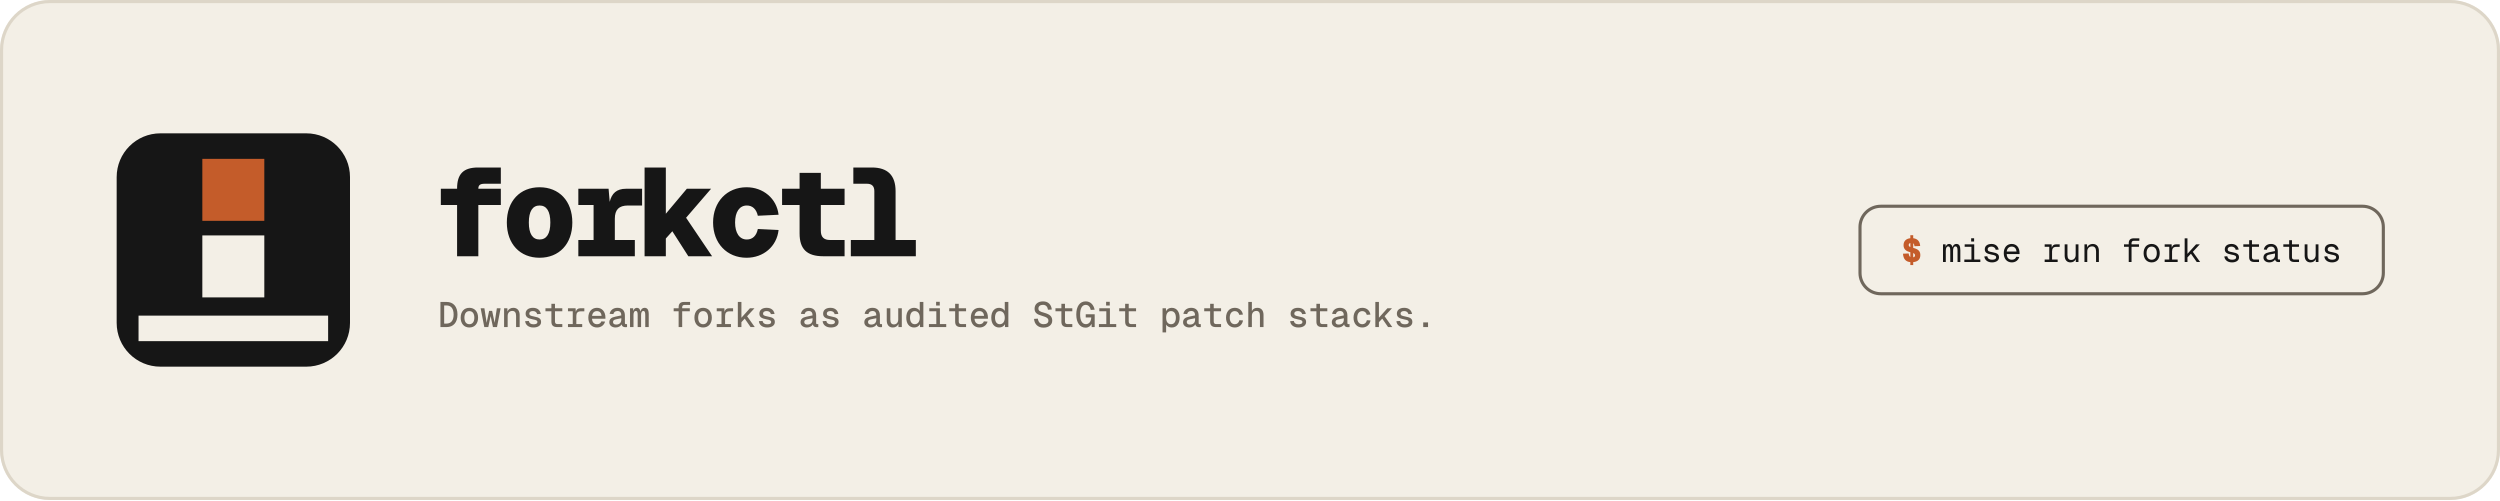
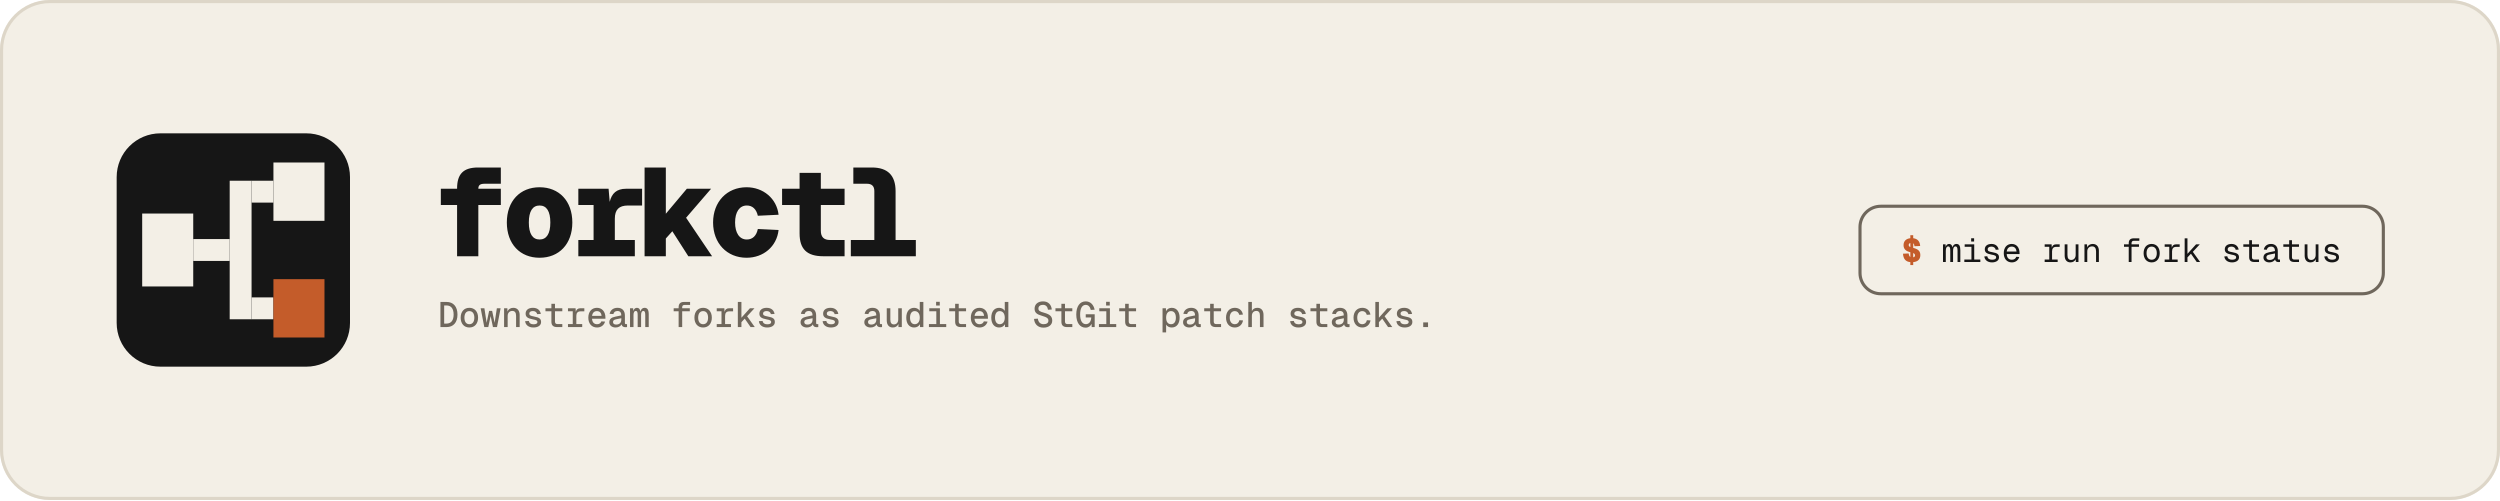
<svg xmlns="http://www.w3.org/2000/svg" width="1200" height="240" viewBox="0 0 1200 240" role="img" aria-label="forkctl — Downstream forks as audited StGit patch stacks.">
  <rect width="1200" height="240" rx="24" fill="#f3efe6" />
  <rect x="0.75" y="0.75" width="1198.5" height="238.5" rx="23.25" fill="none" stroke="#ddd6c8" stroke-width="1.5" />
  <rect x="56" y="64" width="112" height="112" rx="21" fill="#161616" />
-   <rect x="66.5" y="151.5" width="91" height="12.25" fill="#f3efe6" />
-   <rect x="97.12" y="113" width="29.75" height="29.75" fill="#f3efe6" />
-   <rect x="97.12" y="76.25" width="29.75" height="29.75" fill="#c45c2a" />
+   <rect x="68.25" y="102.5" width="24.5" height="35" fill="#f3efe6" />
+   <rect x="92.75" y="114.75" width="17.5" height="10.5" fill="#f3efe6" />
+   <rect x="110.25" y="86.75" width="10.5" height="66.5" fill="#f3efe6" />
+   <rect x="120.75" y="86.75" width="10.5" height="10.5" fill="#f3efe6" />
+   <rect x="120.75" y="142.75" width="10.5" height="10.5" fill="#f3efe6" />
+   <rect x="131.25" y="78" width="24.5" height="28" fill="#f3efe6" />
+   <rect x="131.25" y="134" width="24.5" height="28" fill="#c45c2a" />
  <path d="M219.4 123H229.6V98.4H240.4V90.6H229.6C229.6 88.92 230.38 88.2 232.6 88.2H240.4V80.4H229.48C222.46 80.4 219.4 83.46 219.4 90.48V90.6H211.6V98.4H219.4ZM259 123.72C268.36 123.72 274.72 117.12 274.72 106.8C274.72 96.48 268.36 89.88 259 89.88C249.64 89.88 243.28 96.48 243.28 106.8C243.28 117.12 249.64 123.72 259 123.72ZM259 114.96C255.64 114.96 253.84 112.2 253.84 106.8C253.84 101.4 255.64 98.64 259 98.64C262.36 98.64 264.16 101.4 264.16 106.8C264.16 112.2 262.36 114.96 259 114.96ZM277.6 123H304.72V115.2H295.12V105C295.12 100.68 297.04 98.64 301.48 98.64H308.2V90.6H300.52C295.96 90.6 293.62 92.82 292.66 96.9L292.12 90.6H277.6V98.4H284.92V115.2H277.6ZM309.4 123H319.6V114.48L322.72 111L330.4 123H341.8L329.32 104.52L341.32 90.6H329.68L319.6 102.6V80.4H309.4ZM358.36 123.72C366.4 123.72 372.82 118.38 373.72 110.4L363.76 109.92C363.1 113.16 361.24 114.96 358.48 114.96C354.94 114.96 352.84 111.84 352.84 106.8C352.84 101.76 354.94 98.64 358.48 98.64C361.18 98.64 363.04 100.38 363.76 103.56L373.72 103.08C372.82 95.22 366.28 89.88 358.36 89.88C348.94 89.88 342.28 96.84 342.28 106.8C342.28 116.76 348.94 123.72 358.36 123.72ZM395.2 123H405.4V115.2H398.44C395.44 115.2 394 113.76 394 110.76V98.4H405.4V90.6H394V82.98H383.8V90.6H375.4V98.4H383.8V112.08C383.8 119.52 387.28 123 395.2 123ZM408.4 123H439.6V115.2H429.88V91.8C429.88 84.18 426.1 80.4 418.48 80.4H409.6V88.2H416.2C418.48 88.2 419.68 89.4 419.68 91.68V115.2H408.4Z" fill="#161616" />
  <path d="M211.41 157H214.35C217.56 157 219.59 154.86 219.59 150.98C219.59 147.11 217.56 144.93 214.35 144.93H211.41ZM213.2 155.32V146.61H214.3C216.48 146.61 217.74 148.07 217.74 150.98C217.74 153.87 216.48 155.32 214.3 155.32ZM225.3 157.2C227.82 157.2 229.48 155.37 229.48 152.48C229.48 149.59 227.82 147.75 225.3 147.75C222.77 147.75 221.12 149.59 221.12 152.48C221.12 155.37 222.77 157.2 225.3 157.2ZM225.3 155.62C223.77 155.62 222.92 154.45 222.92 152.48C222.92 150.51 223.77 149.33 225.3 149.33C226.81 149.33 227.68 150.51 227.68 152.48C227.68 154.45 226.81 155.62 225.3 155.62ZM232.46 157H234.38L235.5 151.71L236.62 157H238.56L240.29 147.96H238.49L237.42 154.94L236.23 149.23H234.77L233.58 154.94L232.51 147.96H230.71ZM241.96 157H243.68V151.65C243.68 150.08 244.66 149.25 245.92 149.25C247.13 149.25 247.72 150.05 247.72 151.61V157H249.44V151.17C249.44 149.23 248.44 147.75 246.41 147.75C245.16 147.75 244.05 148.33 243.57 149.59L243.54 147.96H241.96ZM256.04 157.2C258.23 157.2 259.72 156.22 259.72 154.59C259.72 153.09 258.98 152.38 256.24 151.9C254.61 151.59 254.06 151.34 254.06 150.52C254.06 149.84 254.59 149.3 255.81 149.3C256.95 149.3 257.65 149.93 257.84 150.79L259.59 150.69C259.33 149.13 258.21 147.75 255.81 147.75C253.5 147.75 252.3 148.94 252.3 150.52C252.3 152.05 253.13 152.82 255.8 153.31C257.6 153.63 257.97 153.92 257.97 154.6C257.97 155.32 257.28 155.66 256.05 155.66C254.73 155.66 254 155.06 253.83 154.06L252.07 154.16C252.21 155.86 253.6 157.2 256.04 157.2ZM267.39 157H269.91V155.56H267.58C266.78 155.56 266.39 155.16 266.39 154.31V149.4H269.91V147.96H266.39V145.83H264.67V147.96H261.82V149.4H264.67V154.4C264.67 156.17 265.56 157 267.39 157ZM272.63 157H279.46V155.56H276.64V151.63C276.64 150.2 277.32 149.45 278.63 149.45H280.48V147.96H278.56C277.4 147.96 276.67 148.53 276.38 149.72L276.28 147.96H272.63V149.4H274.92V155.56H272.63ZM286.58 157.2C288.54 157.2 289.93 156.08 290.44 154.37L288.66 154.25C288.37 155.08 287.66 155.62 286.6 155.62C285.17 155.62 284.27 154.72 284.17 152.99H290.61V152.51C290.61 149.52 288.93 147.75 286.53 147.75C284.02 147.75 282.39 149.62 282.39 152.48C282.39 155.35 284.03 157.2 286.58 157.2ZM284.19 151.61C284.39 150.12 285.24 149.33 286.52 149.33C287.74 149.33 288.62 150.06 288.74 151.61ZM295.48 157.2C296.78 157.2 297.89 156.59 298.35 155.71L298.37 155.74C298.57 156.63 299.18 157.05 300.2 157.05C300.51 157.05 300.85 157.02 300.98 157V155.59H300.47C300.12 155.59 299.95 155.45 299.95 155.03V151.46C299.95 149.15 298.71 147.75 296.39 147.75C294.32 147.75 292.96 148.91 292.62 150.64L294.42 150.76C294.66 149.83 295.25 149.28 296.39 149.28C297.62 149.28 298.23 150 298.23 151.39L295.31 152C293.4 152.38 292.47 153.19 292.47 154.72C292.47 156.22 293.78 157.2 295.48 157.2ZM295.73 155.79C294.8 155.79 294.25 155.35 294.25 154.59C294.25 153.87 294.63 153.48 295.71 153.26L298.23 152.75V153.45C298.23 154.86 297.38 155.79 295.73 155.79ZM302.41 157H304.08V151.22C304.08 149.84 304.52 149.25 305.17 149.25C305.83 149.25 306.08 149.79 306.08 151.19V157H307.72V151.22C307.72 149.84 308.16 149.25 308.79 149.25C309.42 149.25 309.72 149.74 309.72 151.19V157H311.39V150.9C311.39 148.67 310.76 147.75 309.35 147.75C308.41 147.75 307.72 148.4 307.41 149.49L307.39 149.45C307.17 148.33 306.64 147.75 305.73 147.75C304.88 147.75 304.26 148.31 303.96 149.3L303.91 147.96H302.41ZM325.74 157H327.45V149.4H331.11V147.96H327.45V147.5C327.45 146.8 327.79 146.38 328.49 146.38H331.24V144.93H328.32C326.55 144.93 325.74 145.81 325.74 147.48V147.96H323.36V149.4H325.74ZM337.5 157.2C340.02 157.2 341.68 155.37 341.68 152.48C341.68 149.59 340.02 147.75 337.5 147.75C334.97 147.75 333.32 149.59 333.32 152.48C333.32 155.37 334.97 157.2 337.5 157.2ZM337.5 155.62C335.97 155.62 335.12 154.45 335.12 152.48C335.12 150.51 335.97 149.33 337.5 149.33C339.01 149.33 339.88 150.51 339.88 152.48C339.88 154.45 339.01 155.62 337.5 155.62ZM344.03 157H350.86V155.56H348.04V151.63C348.04 150.2 348.72 149.45 350.03 149.45H351.88V147.96H349.96C348.8 147.96 348.07 148.53 347.78 149.72L347.68 147.96H344.03V149.4H346.32V155.56H344.03ZM354.16 157H355.88V154.64L357.47 152.95L360.28 157H362.3L358.61 151.8L362.15 147.96H359.96L355.88 152.51V144.93H354.16ZM368.24 157.2C370.43 157.2 371.92 156.22 371.92 154.59C371.92 153.09 371.18 152.38 368.44 151.9C366.81 151.59 366.26 151.34 366.26 150.52C366.26 149.84 366.79 149.3 368.01 149.3C369.15 149.3 369.85 149.93 370.04 150.79L371.79 150.69C371.53 149.13 370.41 147.75 368.01 147.75C365.7 147.75 364.5 148.94 364.5 150.52C364.5 152.05 365.33 152.82 368 153.31C369.8 153.63 370.17 153.92 370.17 154.6C370.17 155.32 369.48 155.66 368.25 155.66C366.93 155.66 366.2 155.06 366.03 154.06L364.27 154.16C364.41 155.86 365.8 157.2 368.24 157.2ZM387.28 157.2C388.58 157.2 389.69 156.59 390.15 155.71L390.17 155.74C390.37 156.63 390.98 157.05 392 157.05C392.31 157.05 392.65 157.02 392.78 157V155.59H392.27C391.92 155.59 391.75 155.45 391.75 155.03V151.46C391.75 149.15 390.51 147.75 388.19 147.75C386.12 147.75 384.76 148.91 384.42 150.64L386.22 150.76C386.46 149.83 387.05 149.28 388.19 149.28C389.42 149.28 390.03 150 390.03 151.39L387.11 152C385.2 152.38 384.27 153.19 384.27 154.72C384.27 156.22 385.58 157.2 387.28 157.2ZM387.53 155.79C386.6 155.79 386.05 155.35 386.05 154.59C386.05 153.87 386.43 153.48 387.51 153.26L390.03 152.75V153.45C390.03 154.86 389.18 155.79 387.53 155.79ZM398.84 157.2C401.03 157.2 402.52 156.22 402.52 154.59C402.52 153.09 401.78 152.38 399.04 151.9C397.41 151.59 396.86 151.34 396.86 150.52C396.86 149.84 397.39 149.3 398.61 149.3C399.75 149.3 400.45 149.93 400.64 150.79L402.39 150.69C402.13 149.13 401.01 147.75 398.61 147.75C396.3 147.75 395.1 148.94 395.1 150.52C395.1 152.05 395.93 152.82 398.6 153.31C400.4 153.63 400.77 153.92 400.77 154.6C400.77 155.32 400.08 155.66 398.85 155.66C397.53 155.66 396.8 155.06 396.63 154.06L394.87 154.16C395.01 155.86 396.4 157.2 398.84 157.2ZM417.88 157.2C419.18 157.2 420.29 156.59 420.75 155.71L420.77 155.74C420.97 156.63 421.58 157.05 422.6 157.05C422.91 157.05 423.25 157.02 423.38 157V155.59H422.87C422.52 155.59 422.35 155.45 422.35 155.03V151.46C422.35 149.15 421.11 147.75 418.79 147.75C416.72 147.75 415.36 148.91 415.02 150.64L416.82 150.76C417.06 149.83 417.65 149.28 418.79 149.28C420.02 149.28 420.63 150 420.63 151.39L417.71 152C415.8 152.38 414.87 153.19 414.87 154.72C414.87 156.22 416.18 157.2 417.88 157.2ZM418.13 155.79C417.2 155.79 416.65 155.35 416.65 154.59C416.65 153.87 417.03 153.48 418.11 153.26L420.63 152.75V153.45C420.63 154.86 419.78 155.79 418.13 155.79ZM428.52 157.2C429.83 157.2 430.78 156.59 431.25 155.49V157H432.87V147.96H431.15V153.29C431.15 154.82 430.34 155.71 429.08 155.71C427.92 155.71 427.36 154.99 427.36 153.36V147.96H425.64V153.8C425.64 155.96 426.77 157.2 428.52 157.2ZM438.79 157.2C440.06 157.2 441.05 156.59 441.56 155.62L441.61 157H443.21V144.93H441.49V149.23C441.05 148.43 440.06 147.75 438.79 147.75C436.47 147.75 435.01 149.55 435.01 152.48C435.01 155.4 436.47 157.2 438.79 157.2ZM439.07 155.62C437.65 155.62 436.81 154.43 436.81 152.48C436.81 150.49 437.65 149.33 439.04 149.33C440.57 149.33 441.49 150.51 441.49 152.48C441.49 154.43 440.55 155.62 439.07 155.62ZM449.33 146.65H451.09V144.86H449.33ZM445.89 157H454.19V155.56H451.16V147.96H446.06V149.4H449.43V155.56H445.89ZM461.19 157H463.71V155.56H461.38C460.58 155.56 460.19 155.16 460.19 154.31V149.4H463.71V147.96H460.19V145.83H458.47V147.96H455.62V149.4H458.47V154.4C458.47 156.17 459.36 157 461.19 157ZM470.18 157.2C472.14 157.2 473.53 156.08 474.04 154.37L472.26 154.25C471.97 155.08 471.26 155.62 470.2 155.62C468.77 155.62 467.87 154.72 467.77 152.99H474.21V152.51C474.21 149.52 472.53 147.75 470.13 147.75C467.62 147.75 465.99 149.62 465.99 152.48C465.99 155.35 467.63 157.2 470.18 157.2ZM467.79 151.61C467.99 150.12 468.84 149.33 470.12 149.33C471.34 149.33 472.22 150.06 472.34 151.61ZM479.59 157.2C480.86 157.2 481.85 156.59 482.36 155.62L482.41 157H484.01V144.93H482.29V149.23C481.85 148.43 480.86 147.75 479.59 147.75C477.27 147.75 475.81 149.55 475.81 152.48C475.81 155.4 477.27 157.2 479.59 157.2ZM479.87 155.62C478.45 155.62 477.61 154.43 477.61 152.48C477.61 150.49 478.45 149.33 479.84 149.33C481.37 149.33 482.29 150.51 482.29 152.48C482.29 154.43 481.35 155.62 479.87 155.62ZM500.85 157.27C503.39 157.27 505.07 155.93 505.07 153.92C505.07 151.97 504.07 150.91 501.18 150.12C499.03 149.54 498.44 149.13 498.44 148.07C498.44 147.02 499.29 146.32 500.61 146.32C502.06 146.32 502.84 147.28 503.03 148.67L504.86 148.57C504.63 146.24 503.18 144.66 500.67 144.66C498.13 144.66 496.6 146.09 496.6 148.16C496.6 150.03 497.64 150.9 500.12 151.58C502.65 152.29 503.23 152.87 503.23 153.92C503.23 155.01 502.4 155.61 500.92 155.61C499.39 155.61 498.39 154.69 498.17 152.95L496.33 153.07C496.53 155.61 498.23 157.27 500.85 157.27ZM512.19 157H514.71V155.56H512.38C511.58 155.56 511.19 155.16 511.19 154.31V149.4H514.71V147.96H511.19V145.83H509.47V147.96H506.62V149.4H509.47V154.4C509.47 156.17 510.36 157 512.19 157ZM521.08 157.27C522.51 157.27 523.43 156.54 523.96 155.45L524.01 157H525.45V150.85H521.15V152.39H523.8C523.73 154.31 522.78 155.59 521.24 155.59C519.47 155.59 518.46 153.94 518.46 150.98C518.46 148.01 519.43 146.34 521.15 146.34C522.44 146.34 523.24 147.29 523.58 148.77L525.43 148.65C524.91 146.24 523.41 144.66 521.13 144.66C518.29 144.66 516.61 147.09 516.61 150.98C516.61 155.08 518.48 157.27 521.08 157.27ZM530.93 146.65H532.69V144.86H530.93ZM527.49 157H535.79V155.56H532.76V147.96H527.66V149.4H531.03V155.56H527.49ZM542.79 157H545.31V155.56H542.98C542.18 155.56 541.79 155.16 541.79 154.31V149.4H545.31V147.96H541.79V145.83H540.07V147.96H537.22V149.4H540.07V154.4C540.07 156.17 540.96 157 542.79 157ZM558.02 159.55H559.74V155.79C560.23 156.69 561.24 157.2 562.43 157.2C565.03 157.2 566.22 155.03 566.22 152.48C566.22 149.93 565.03 147.75 562.43 147.75C561.19 147.75 560.2 148.33 559.67 149.42L559.66 147.96H558.02ZM562.1 155.62C560.66 155.62 559.74 154.57 559.74 152.48C559.74 150.39 560.68 149.33 562.1 149.33C563.55 149.33 564.42 150.46 564.42 152.48C564.42 154.5 563.55 155.62 562.1 155.62ZM570.88 157.2C572.18 157.2 573.29 156.59 573.75 155.71L573.77 155.74C573.97 156.63 574.58 157.05 575.6 157.05C575.91 157.05 576.25 157.02 576.38 157V155.59H575.87C575.52 155.59 575.35 155.45 575.35 155.03V151.46C575.35 149.15 574.11 147.75 571.79 147.75C569.72 147.75 568.36 148.91 568.02 150.64L569.82 150.76C570.06 149.83 570.65 149.28 571.79 149.28C573.02 149.28 573.63 150 573.63 151.39L570.71 152C568.8 152.38 567.87 153.19 567.87 154.72C567.87 156.22 569.18 157.2 570.88 157.2ZM571.13 155.79C570.2 155.79 569.65 155.35 569.65 154.59C569.65 153.87 570.03 153.48 571.11 153.26L573.63 152.75V153.45C573.63 154.86 572.78 155.79 571.13 155.79ZM583.59 157H586.11V155.56H583.78C582.98 155.56 582.59 155.16 582.59 154.31V149.4H586.11V147.96H582.59V145.83H580.87V147.96H578.02V149.4H580.87V154.4C580.87 156.17 581.76 157 583.59 157ZM592.7 157.2C594.78 157.2 596.31 155.86 596.65 153.8L594.9 153.7C594.64 154.98 593.79 155.62 592.72 155.62C591.19 155.62 590.27 154.43 590.27 152.48C590.27 150.52 591.19 149.33 592.72 149.33C593.79 149.33 594.57 149.98 594.85 151.12L596.6 151C596.26 148.96 594.76 147.75 592.7 147.75C590.17 147.75 588.49 149.62 588.49 152.48C588.49 155.33 590.17 157.2 592.7 157.2ZM599.18 157H600.9V151.66C600.9 150.1 601.76 149.25 603.06 149.25C604.2 149.25 604.77 149.98 604.77 151.61V157H606.49V151.17C606.49 149.15 605.49 147.75 603.57 147.75C602.34 147.75 601.37 148.25 600.9 149.33V144.93H599.18ZM623.24 157.2C625.43 157.2 626.93 156.22 626.93 154.59C626.93 153.09 626.18 152.38 623.44 151.9C621.81 151.59 621.26 151.34 621.26 150.52C621.26 149.84 621.79 149.3 623.02 149.3C624.15 149.3 624.85 149.93 625.04 150.79L626.79 150.69C626.53 149.13 625.41 147.75 623.02 147.75C620.7 147.75 619.5 148.94 619.5 150.52C619.5 152.05 620.33 152.82 623 153.31C624.8 153.63 625.17 153.92 625.17 154.6C625.17 155.32 624.48 155.66 623.25 155.66C621.93 155.66 621.2 155.06 621.03 154.06L619.28 154.16C619.41 155.86 620.81 157.2 623.24 157.2ZM634.59 157H637.11V155.56H634.78C633.98 155.56 633.59 155.16 633.59 154.31V149.4H637.11V147.96H633.59V145.83H631.87V147.96H629.02V149.4H631.87V154.4C631.87 156.17 632.76 157 634.59 157ZM642.28 157.2C643.59 157.2 644.69 156.59 645.15 155.71L645.17 155.74C645.37 156.63 645.98 157.05 647 157.05C647.31 157.05 647.65 157.02 647.78 157V155.59H647.27C646.92 155.59 646.75 155.45 646.75 155.03V151.46C646.75 149.15 645.51 147.75 643.19 147.75C641.12 147.75 639.76 148.91 639.42 150.64L641.22 150.76C641.46 149.83 642.06 149.28 643.19 149.28C644.42 149.28 645.03 150 645.03 151.39L642.11 152C640.2 152.38 639.27 153.19 639.27 154.72C639.27 156.22 640.58 157.2 642.28 157.2ZM642.53 155.79C641.6 155.79 641.05 155.35 641.05 154.59C641.05 153.87 641.43 153.48 642.51 153.26L645.03 152.75V153.45C645.03 154.86 644.18 155.79 642.53 155.79ZM653.9 157.2C655.98 157.2 657.51 155.86 657.85 153.8L656.1 153.7C655.84 154.98 654.99 155.62 653.92 155.62C652.39 155.62 651.47 154.43 651.47 152.48C651.47 150.52 652.39 149.33 653.92 149.33C654.99 149.33 655.77 149.98 656.05 151.12L657.8 151C657.46 148.96 655.96 147.75 653.9 147.75C651.37 147.75 649.69 149.62 649.69 152.48C649.69 155.33 651.37 157.2 653.9 157.2ZM660.16 157H661.88V154.64L663.48 152.95L666.28 157H668.3L664.61 151.8L668.15 147.96H665.96L661.88 152.51V144.93H660.16ZM674.24 157.2C676.43 157.2 677.93 156.22 677.93 154.59C677.93 153.09 677.18 152.38 674.44 151.9C672.81 151.59 672.26 151.34 672.26 150.52C672.26 149.84 672.79 149.3 674.02 149.3C675.15 149.3 675.85 149.93 676.04 150.79L677.79 150.69C677.53 149.13 676.41 147.75 674.02 147.75C671.7 147.75 670.5 148.94 670.5 150.52C670.5 152.05 671.33 152.82 674 153.31C675.8 153.63 676.17 153.92 676.17 154.6C676.17 155.32 675.48 155.66 674.25 155.66C672.93 155.66 672.2 155.06 672.03 154.06L670.28 154.16C670.41 155.86 671.81 157.2 674.24 157.2ZM683.14 157H685.46V154.76H683.14Z" fill="#6f675c" />
  <rect x="892.8" y="99" width="251.2" height="42" rx="10" fill="none" stroke="#6f675c" stroke-width="1.5" />
  <path d="M916.96 127.22H918.34V125.82C920.54 125.63 921.76 124.46 921.76 122.46C921.76 120.74 920.96 119.63 918.34 118.98V116.8C918.74 117.02 918.88 117.49 918.96 118.19L921.68 118.08C921.57 115.84 920.38 114.58 918.34 114.34V112.88H916.96V114.34C914.82 114.56 913.7 115.84 913.7 117.7C913.7 119.7 915.02 120.62 916.96 121.06V123.38C916.51 123.1 916.29 122.54 916.16 121.65L913.44 121.78C913.6 124.26 914.7 125.62 916.96 125.82ZM916.19 117.57C916.19 117.1 916.43 116.78 916.96 116.66V118.58C916.35 118.32 916.19 118.05 916.19 117.57ZM919.2 122.62C919.2 123.1 918.94 123.39 918.34 123.5V121.46C918.99 121.74 919.2 122.1 919.2 122.62Z" fill="#c45c2a" />
  <path d="M932.64 125.76H933.98V120.35C933.98 118.91 934.46 118.27 935.14 118.27C935.84 118.27 936.13 118.88 936.13 120.32V125.76H937.47V120.35C937.47 118.91 937.95 118.27 938.62 118.27C939.3 118.27 939.62 118.82 939.62 120.32V125.76H940.96V120.13C940.96 117.95 940.37 117.09 939.01 117.09C938.11 117.09 937.46 117.73 937.18 118.77L937.17 118.67C936.96 117.63 936.43 117.09 935.58 117.09C934.78 117.09 934.19 117.63 933.9 118.53L933.87 117.28H932.64ZM946.16 115.95H947.57V114.38H946.16ZM942.88 125.76H950.56V124.58H947.63V117.28H943.04V118.46H946.29V124.58H942.88ZM956.16 125.95C958.08 125.95 959.52 125.06 959.52 123.55C959.52 122.14 958.82 121.46 956.19 121.02C954.66 120.77 954.08 120.51 954.08 119.65C954.08 118.93 954.66 118.37 955.9 118.37C957.06 118.37 957.76 119.01 957.95 119.9L959.36 119.81C959.1 118.34 958.02 117.09 955.92 117.09C953.84 117.09 952.7 118.18 952.7 119.65C952.7 121.02 953.44 121.78 955.9 122.21C957.76 122.53 958.14 122.82 958.14 123.55C958.14 124.32 957.41 124.67 956.16 124.67C954.82 124.67 954.05 124.05 953.89 122.99L952.48 123.09C952.61 124.69 953.95 125.95 956.16 125.95ZM965.7 125.95C967.49 125.95 968.8 124.88 969.25 123.36L967.81 123.25C967.52 124.11 966.8 124.67 965.7 124.67C964.22 124.67 963.31 123.76 963.22 121.94H969.39V121.54C969.39 118.69 967.84 117.09 965.63 117.09C963.3 117.09 961.81 118.83 961.81 121.52C961.81 124.21 963.3 125.95 965.7 125.95ZM963.22 120.75C963.44 119.18 964.32 118.37 965.63 118.37C966.88 118.37 967.79 119.12 967.92 120.75ZM981.44 125.76H987.68V124.58H984.99V120.64C984.99 119.25 985.66 118.5 986.91 118.5H988.64V117.28H986.9C985.84 117.28 985.14 117.82 984.86 118.93L984.77 117.28H981.44V118.46H983.65V124.58H981.44ZM993.81 125.95C995.02 125.95 995.92 125.39 996.38 124.38V125.76H997.66V117.28H996.32V122.34C996.32 123.86 995.5 124.77 994.18 124.77C992.96 124.77 992.38 124.02 992.38 122.37V117.28H991.04V122.74C991.04 124.75 992.13 125.95 993.81 125.95ZM1000.54 125.76H1001.89V120.69C1001.89 119.12 1002.91 118.27 1004.22 118.27C1005.5 118.27 1006.11 119.12 1006.11 120.69V125.76H1007.46V120.3C1007.46 118.51 1006.45 117.09 1004.51 117.09C1003.34 117.09 1002.27 117.63 1001.81 118.8L1001.78 117.28H1000.54ZM1021.79 125.76H1023.14V118.46H1026.72V117.28H1023.14V116.74C1023.14 116.03 1023.49 115.58 1024.16 115.58H1026.88V114.4H1024.16C1022.56 114.4 1021.79 115.23 1021.79 116.74V117.28H1019.52V118.46H1021.79ZM1032.8 125.95C1035.14 125.95 1036.67 124.22 1036.67 121.52C1036.67 118.82 1035.14 117.09 1032.8 117.09C1030.45 117.09 1028.93 118.82 1028.93 121.52C1028.93 124.22 1030.45 125.95 1032.8 125.95ZM1032.8 124.67C1031.23 124.67 1030.34 123.49 1030.34 121.52C1030.34 119.55 1031.23 118.37 1032.8 118.37C1034.35 118.37 1035.26 119.55 1035.26 121.52C1035.26 123.49 1034.35 124.67 1032.8 124.67ZM1039.04 125.76H1045.28V124.58H1042.59V120.64C1042.59 119.25 1043.26 118.5 1044.51 118.5H1046.24V117.28H1044.5C1043.44 117.28 1042.74 117.82 1042.46 118.93L1042.37 117.28H1039.04V118.46H1041.25V124.58H1039.04ZM1048.64 125.76H1049.98V123.55L1051.65 121.79L1054.43 125.76H1056.06L1052.56 120.88L1055.9 117.28H1054.11L1049.98 121.84V114.4H1048.64ZM1071.36 125.95C1073.28 125.95 1074.72 125.06 1074.72 123.55C1074.72 122.14 1074.02 121.46 1071.39 121.02C1069.86 120.77 1069.28 120.51 1069.28 119.65C1069.28 118.93 1069.86 118.37 1071.1 118.37C1072.26 118.37 1072.96 119.01 1073.15 119.9L1074.56 119.81C1074.3 118.34 1073.22 117.09 1071.12 117.09C1069.04 117.09 1067.9 118.18 1067.9 119.65C1067.9 121.02 1068.64 121.78 1071.1 122.21C1072.96 122.53 1073.34 122.82 1073.34 123.55C1073.34 124.32 1072.61 124.67 1071.36 124.67C1070.02 124.67 1069.25 124.05 1069.09 122.99L1067.68 123.09C1067.81 124.69 1069.15 125.95 1071.36 125.95ZM1082.05 125.76H1084.32V124.58H1082.05C1081.3 124.58 1080.94 124.21 1080.94 123.42V118.46H1084.32V117.28H1080.94V115.3H1079.6V117.28H1076.8V118.46H1079.6V123.42C1079.6 125.01 1080.4 125.76 1082.05 125.76ZM1089.28 125.95C1090.5 125.95 1091.58 125.39 1092.05 124.56L1092.06 124.64C1092.26 125.46 1092.8 125.79 1093.7 125.79C1093.95 125.79 1094.27 125.78 1094.4 125.76V124.58H1093.86C1093.5 124.58 1093.34 124.45 1093.34 124.06V120.54C1093.34 118.4 1092.16 117.09 1090.11 117.09C1088.19 117.09 1086.94 118.18 1086.62 119.78L1088.05 119.89C1088.3 118.91 1088.93 118.37 1090.11 118.37C1091.33 118.37 1092 119.07 1092 120.51L1089.15 121.09C1087.3 121.46 1086.46 122.21 1086.46 123.65C1086.46 125.02 1087.68 125.95 1089.28 125.95ZM1089.41 124.77C1088.45 124.77 1087.87 124.32 1087.87 123.52C1087.87 122.82 1088.26 122.4 1089.41 122.18L1092 121.66V122.4C1092 123.81 1091.14 124.77 1089.41 124.77ZM1101.25 125.76H1103.52V124.58H1101.25C1100.5 124.58 1100.14 124.21 1100.14 123.42V118.46H1103.52V117.28H1100.14V115.3H1098.8V117.28H1096V118.46H1098.8V123.42C1098.8 125.01 1099.6 125.76 1101.25 125.76ZM1109.01 125.95C1110.22 125.95 1111.12 125.39 1111.58 124.38V125.76H1112.86V117.28H1111.52V122.34C1111.52 123.86 1110.7 124.77 1109.38 124.77C1108.16 124.77 1107.58 124.02 1107.58 122.37V117.28H1106.24V122.74C1106.24 124.75 1107.33 125.95 1109.01 125.95ZM1119.36 125.95C1121.28 125.95 1122.72 125.06 1122.72 123.55C1122.72 122.14 1122.02 121.46 1119.39 121.02C1117.86 120.77 1117.28 120.51 1117.28 119.65C1117.28 118.93 1117.86 118.37 1119.1 118.37C1120.26 118.37 1120.96 119.01 1121.15 119.9L1122.56 119.81C1122.3 118.34 1121.22 117.09 1119.12 117.09C1117.04 117.09 1115.9 118.18 1115.9 119.65C1115.9 121.02 1116.64 121.78 1119.1 122.21C1120.96 122.53 1121.34 122.82 1121.34 123.55C1121.34 124.32 1120.61 124.67 1119.36 124.67C1118.02 124.67 1117.25 124.05 1117.09 122.99L1115.68 123.09C1115.81 124.69 1117.15 125.95 1119.36 125.95Z" fill="#161616" />
</svg>
